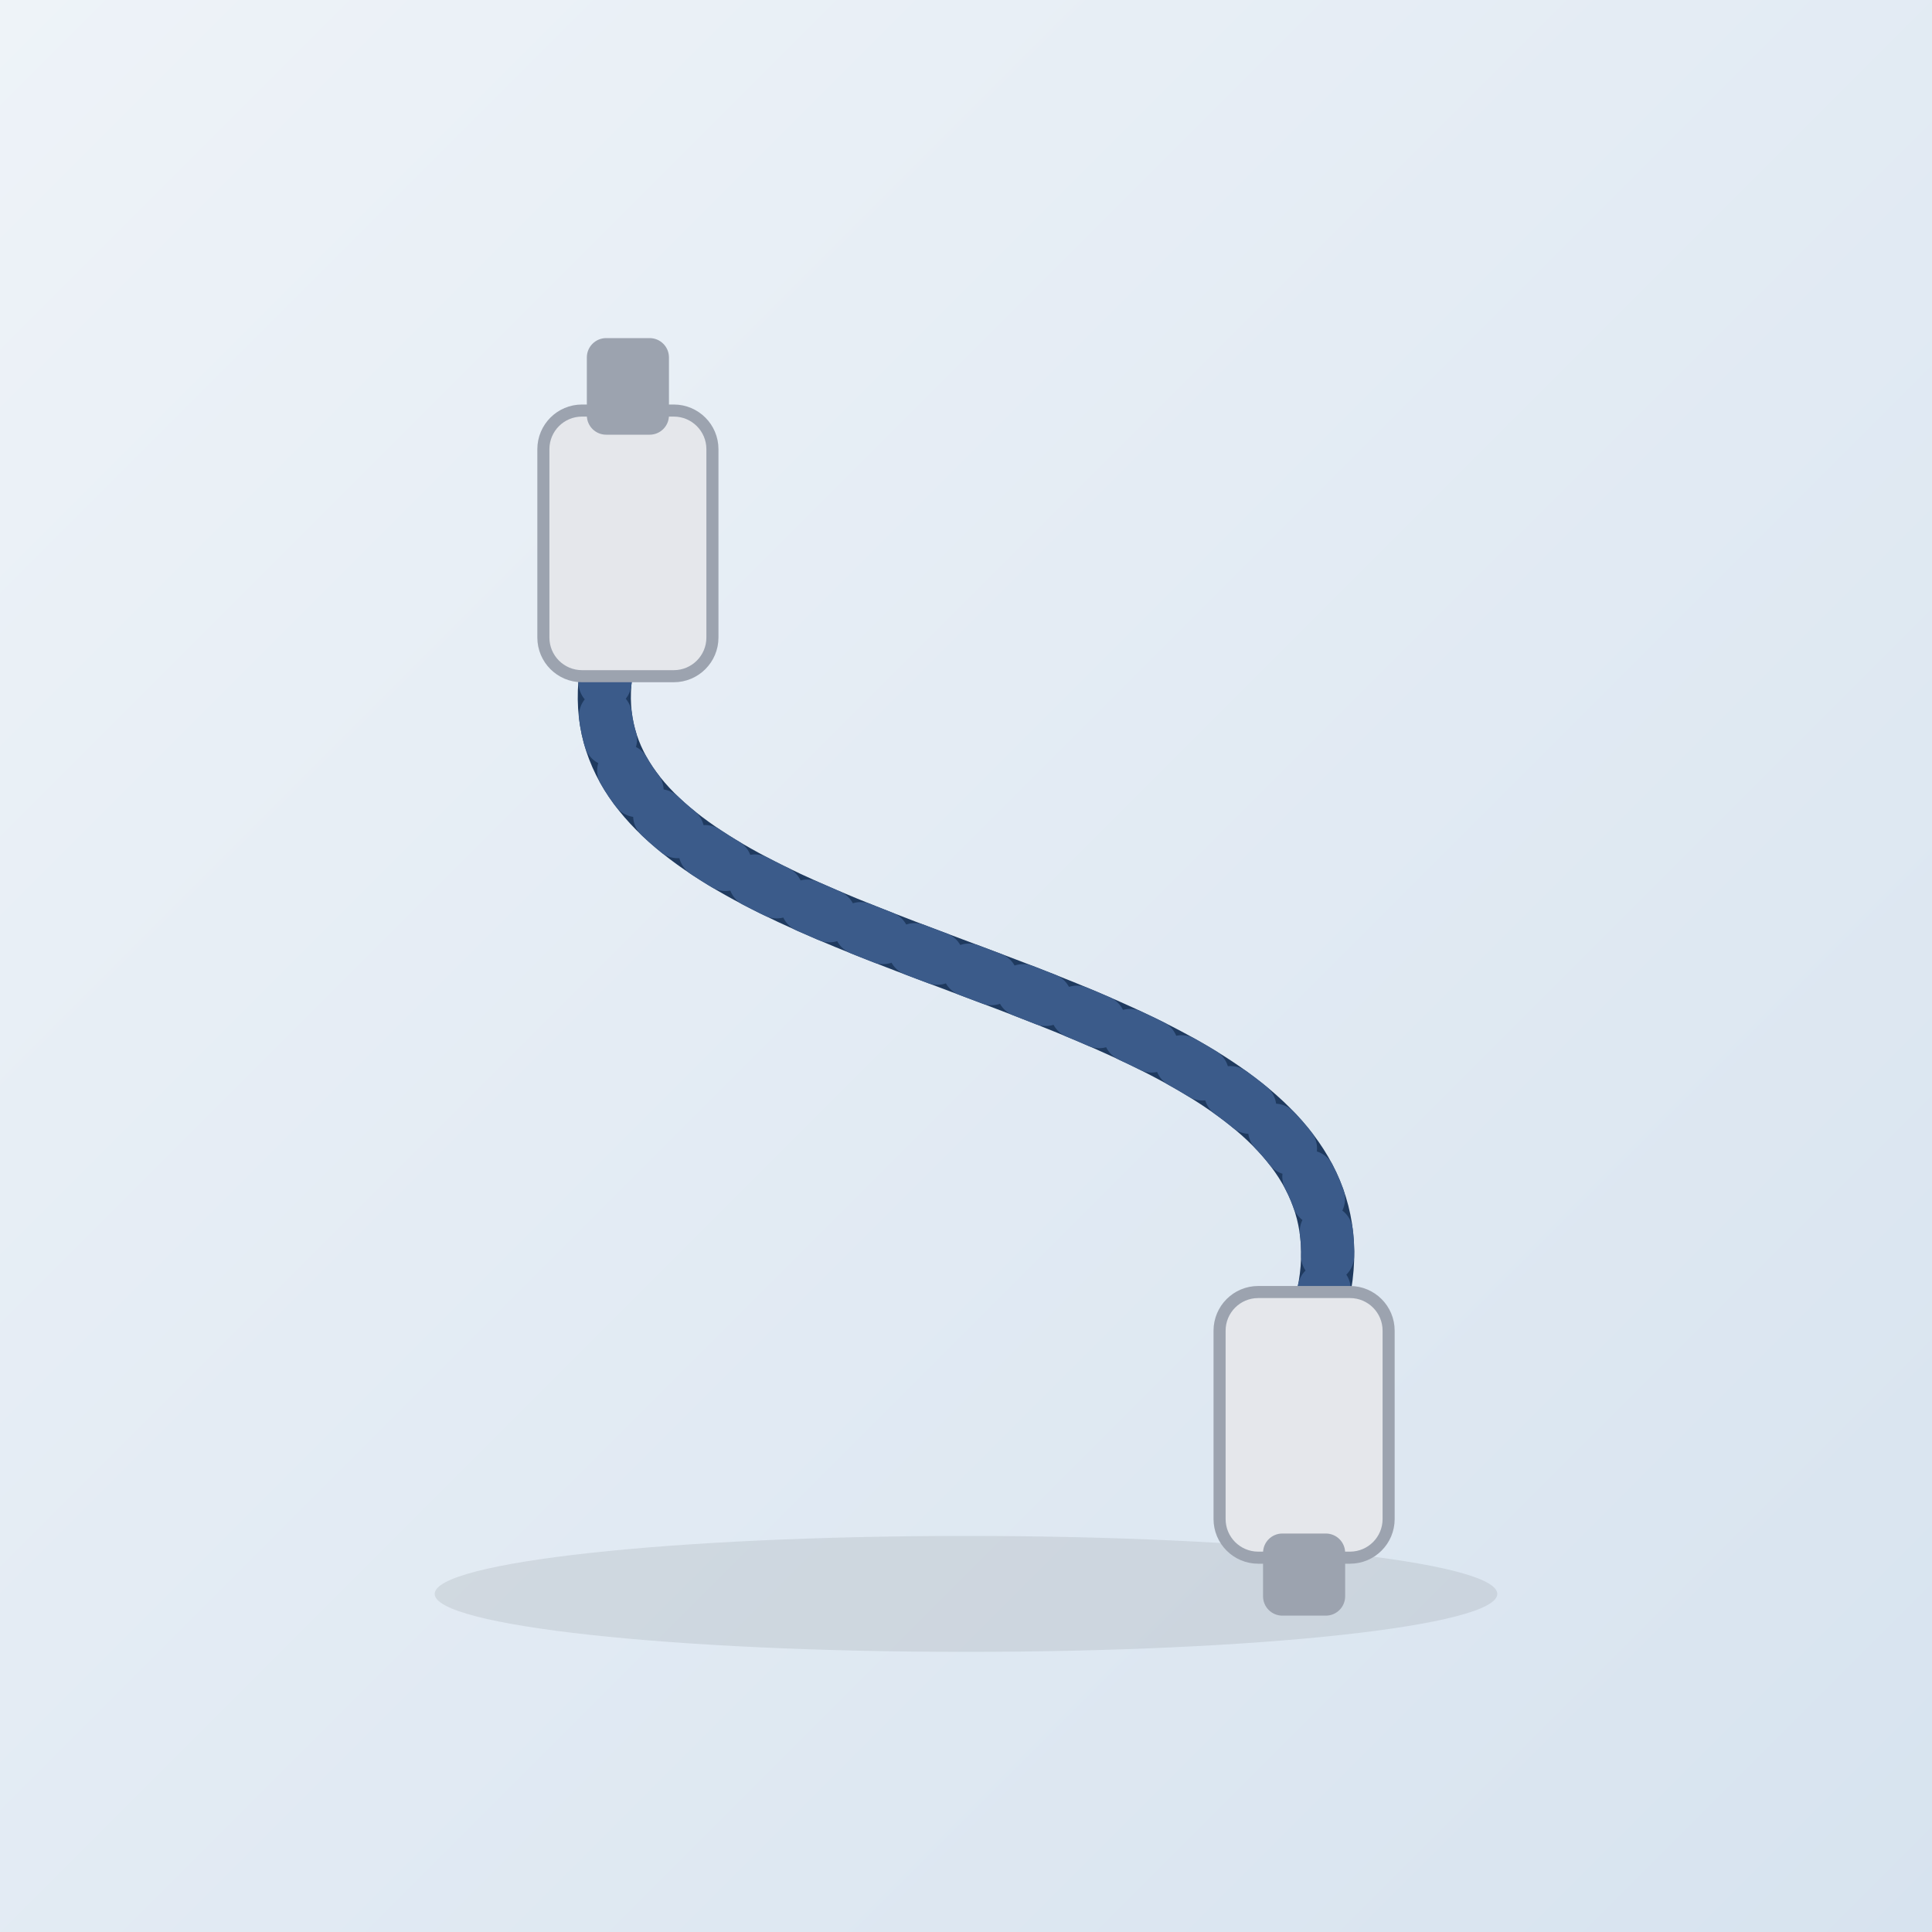
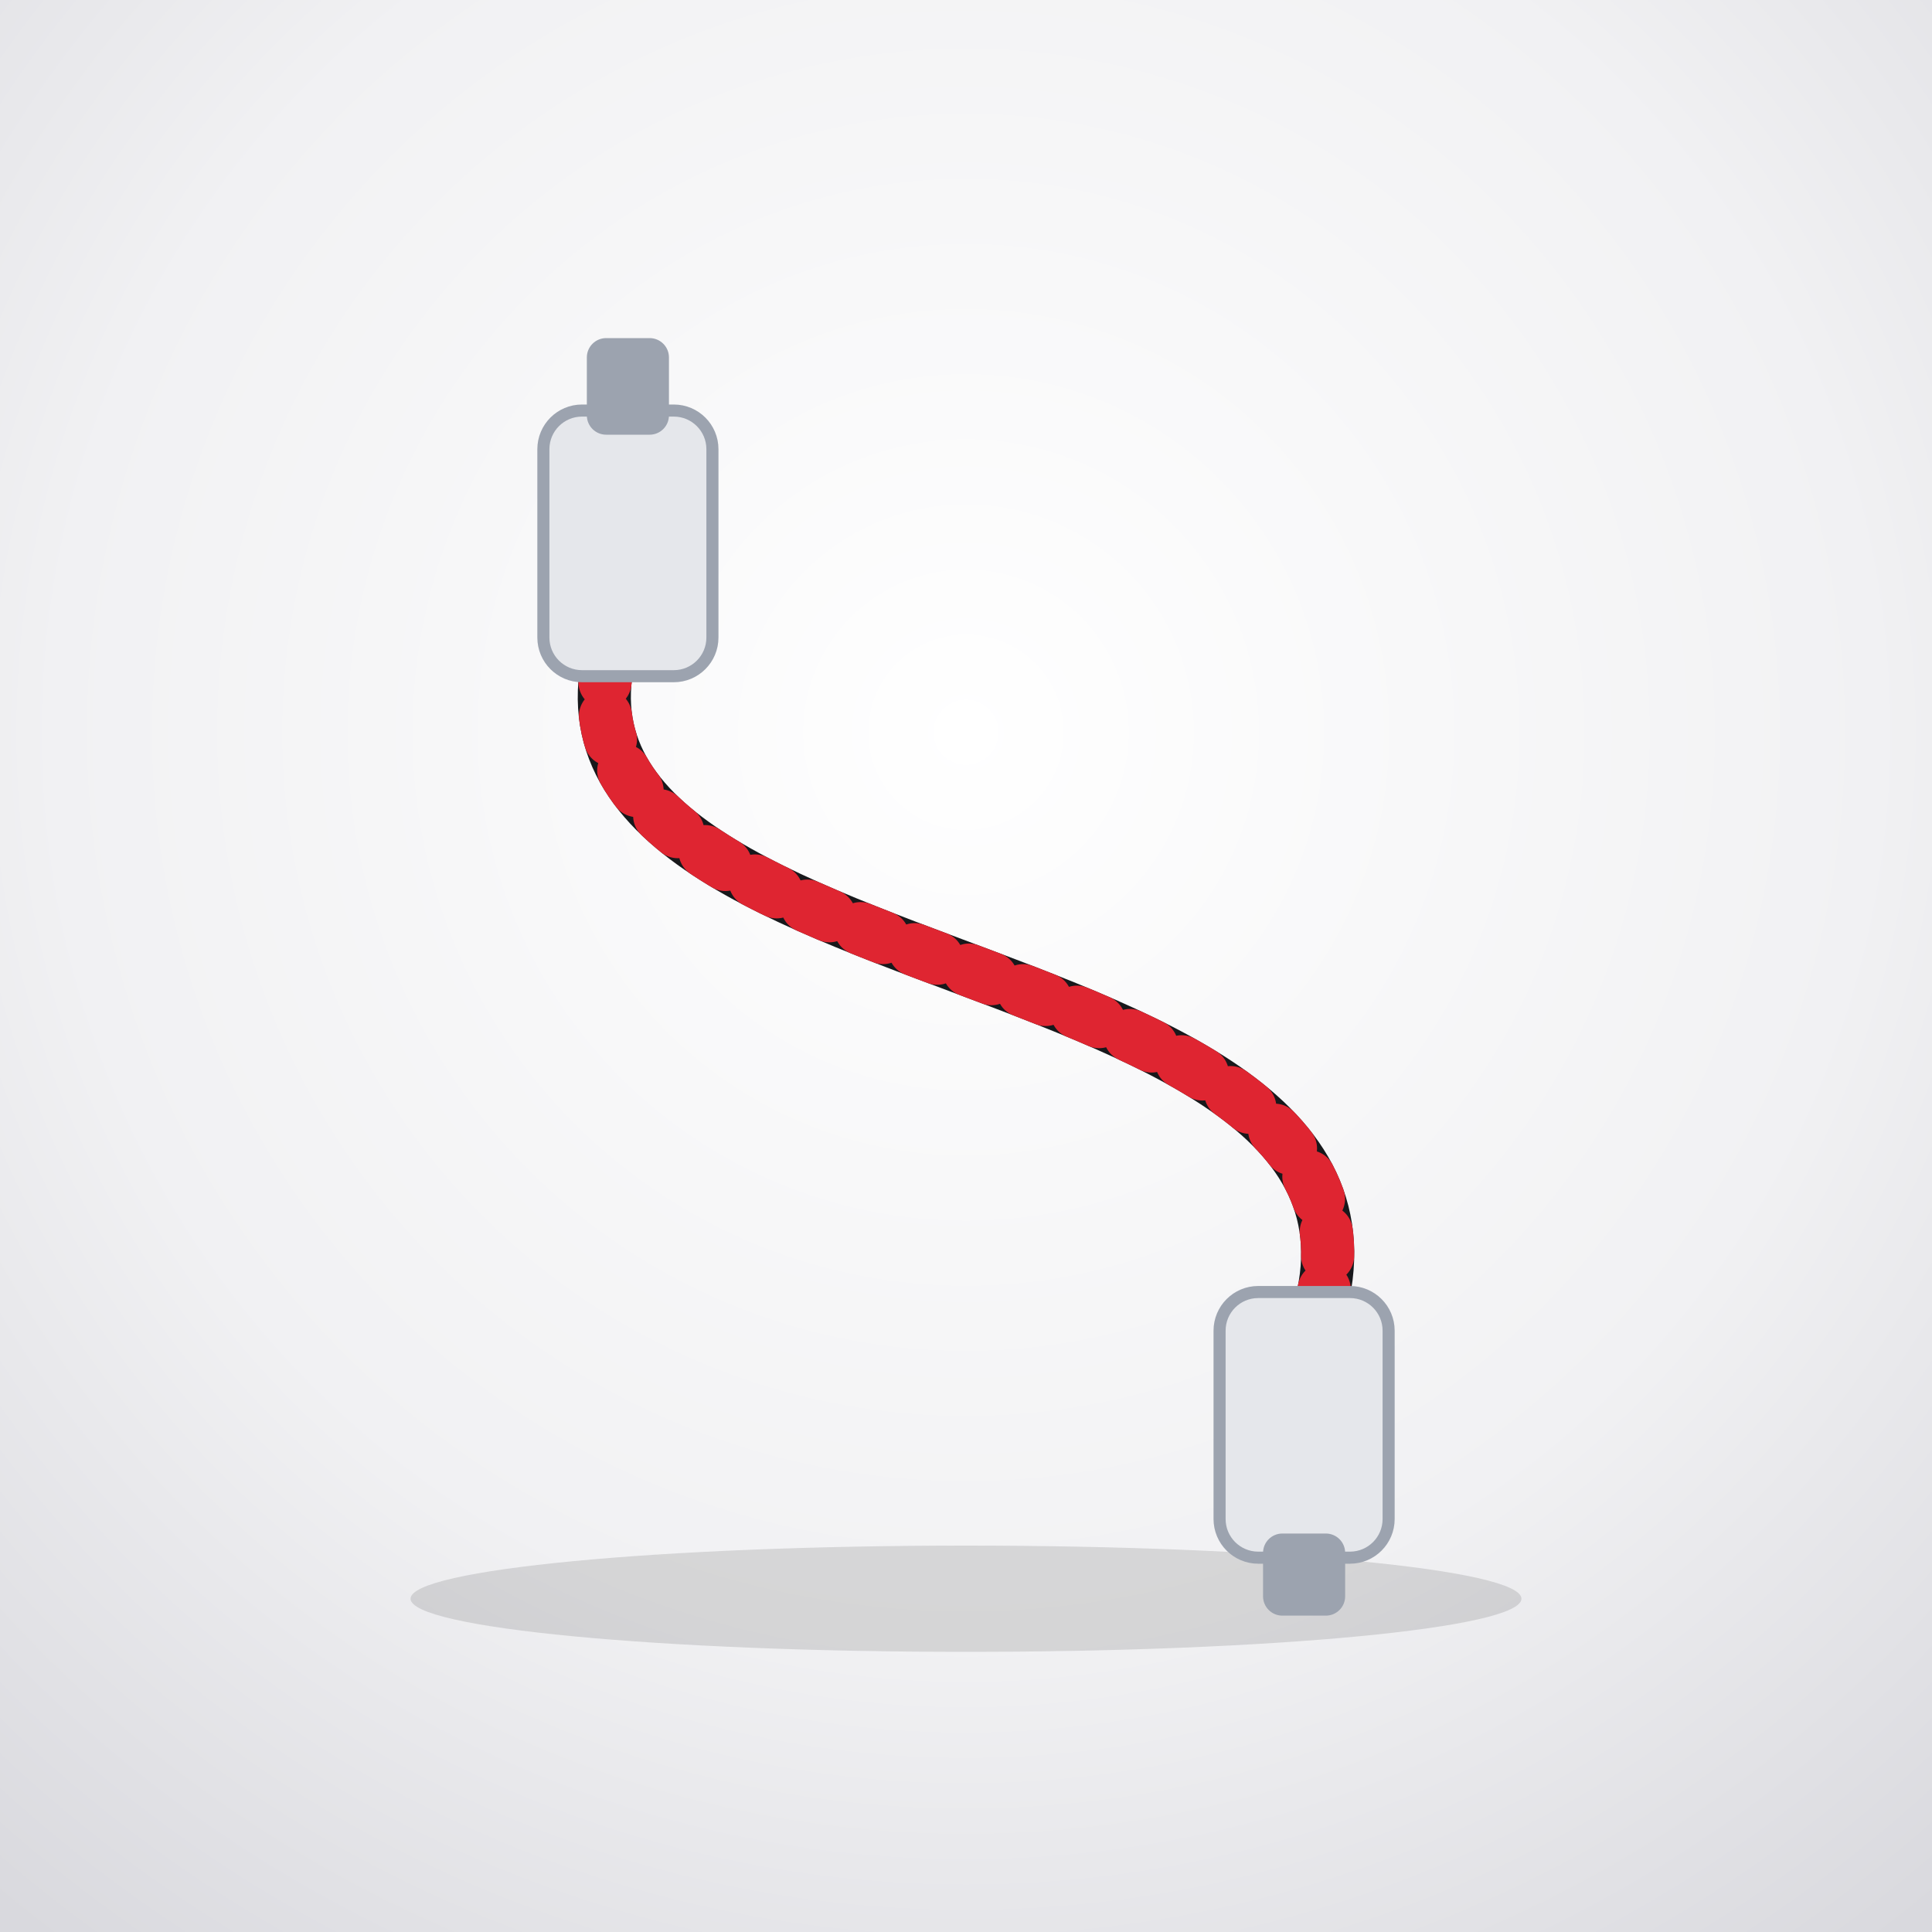
<svg xmlns="http://www.w3.org/2000/svg" viewBox="0 0 800 800" role="img">
  <defs>
-     <linearGradient id="bg" x1="0" y1="0" x2="1" y2="1">
-       <stop offset="0" stop-color="#eef3f8" />
-       <stop offset="1" stop-color="#d7e3ef" />
-     </linearGradient>
+     <radialGradient id="bg" cx="50%" cy="38%" r="78%">
+       <stop offset="0" stop-color="#ffffff" />
+       <stop offset=".6" stop-color="#f1f1f3" />
+       <stop offset="1" stop-color="#d9d9de" />
+     </radialGradient>
    <linearGradient id="scr" x1="0" y1="0" x2="1" y2="1">
-       <stop offset="0" stop-color="#3b82f6" />
-       <stop offset=".55" stop-color="#6366f1" />
-       <stop offset="1" stop-color="#0ea5e9" />
+       <stop offset="0" stop-color="#ff4450" />
+       <stop offset=".5" stop-color="#df2531" />
+       <stop offset="1" stop-color="#3a070b" />
    </linearGradient>
    <linearGradient id="scr2" x1="0" y1="0" x2="1" y2="1">
-       <stop offset="0" stop-color="#f97316" />
-       <stop offset="1" stop-color="#db2777" />
+       <stop offset="0" stop-color="#3f3f46" />
+       <stop offset=".55" stop-color="#18181b" />
+       <stop offset="1" stop-color="#df2531" />
    </linearGradient>
    <linearGradient id="scr3" x1="0" y1="0" x2="1" y2="1">
-       <stop offset="0" stop-color="#10b981" />
-       <stop offset="1" stop-color="#0e7490" />
+       <stop offset="0" stop-color="#1c1c1f" />
+       <stop offset=".6" stop-color="#7a0f16" />
+       <stop offset="1" stop-color="#df2531" />
    </linearGradient>
  </defs>
  <rect width="800" height="800" fill="url(#bg)" />
-   <ellipse cx="400" cy="660" rx="220" ry="24" fill="#000" opacity="0.08" />
-   <path d="M260 250 C 180 420, 620 380, 540 560" fill="none" stroke="#1f3a5f" stroke-width="22" stroke-linecap="round" />
-   <path d="M260 250 C 180 420, 620 380, 540 560" fill="none" stroke="#3b5b8a" stroke-width="22" stroke-dasharray="10 14" stroke-linecap="round" />
+   <ellipse cx="400" cy="662" rx="230" ry="22" fill="#000" opacity="0.12" />
+   <path d="M260 250 C 180 420, 620 380, 540 560" fill="none" stroke="#18181b" stroke-width="22" stroke-linecap="round" />
+   <path d="M260 250 C 180 420, 620 380, 540 560" fill="none" stroke="#df2531" stroke-width="22" stroke-dasharray="10 14" stroke-linecap="round" />
  <rect x="225" y="170" width="70" height="110" rx="16" fill="#e5e7eb" stroke="#9ca3af" stroke-width="5" />
  <rect x="243" y="140" width="34" height="40" rx="8" fill="#9ca3af" />
  <rect x="505" y="535" width="70" height="110" rx="16" fill="#e5e7eb" stroke="#9ca3af" stroke-width="5" />
  <rect x="523" y="635" width="34" height="34" rx="8" fill="#9ca3af" />
</svg>
